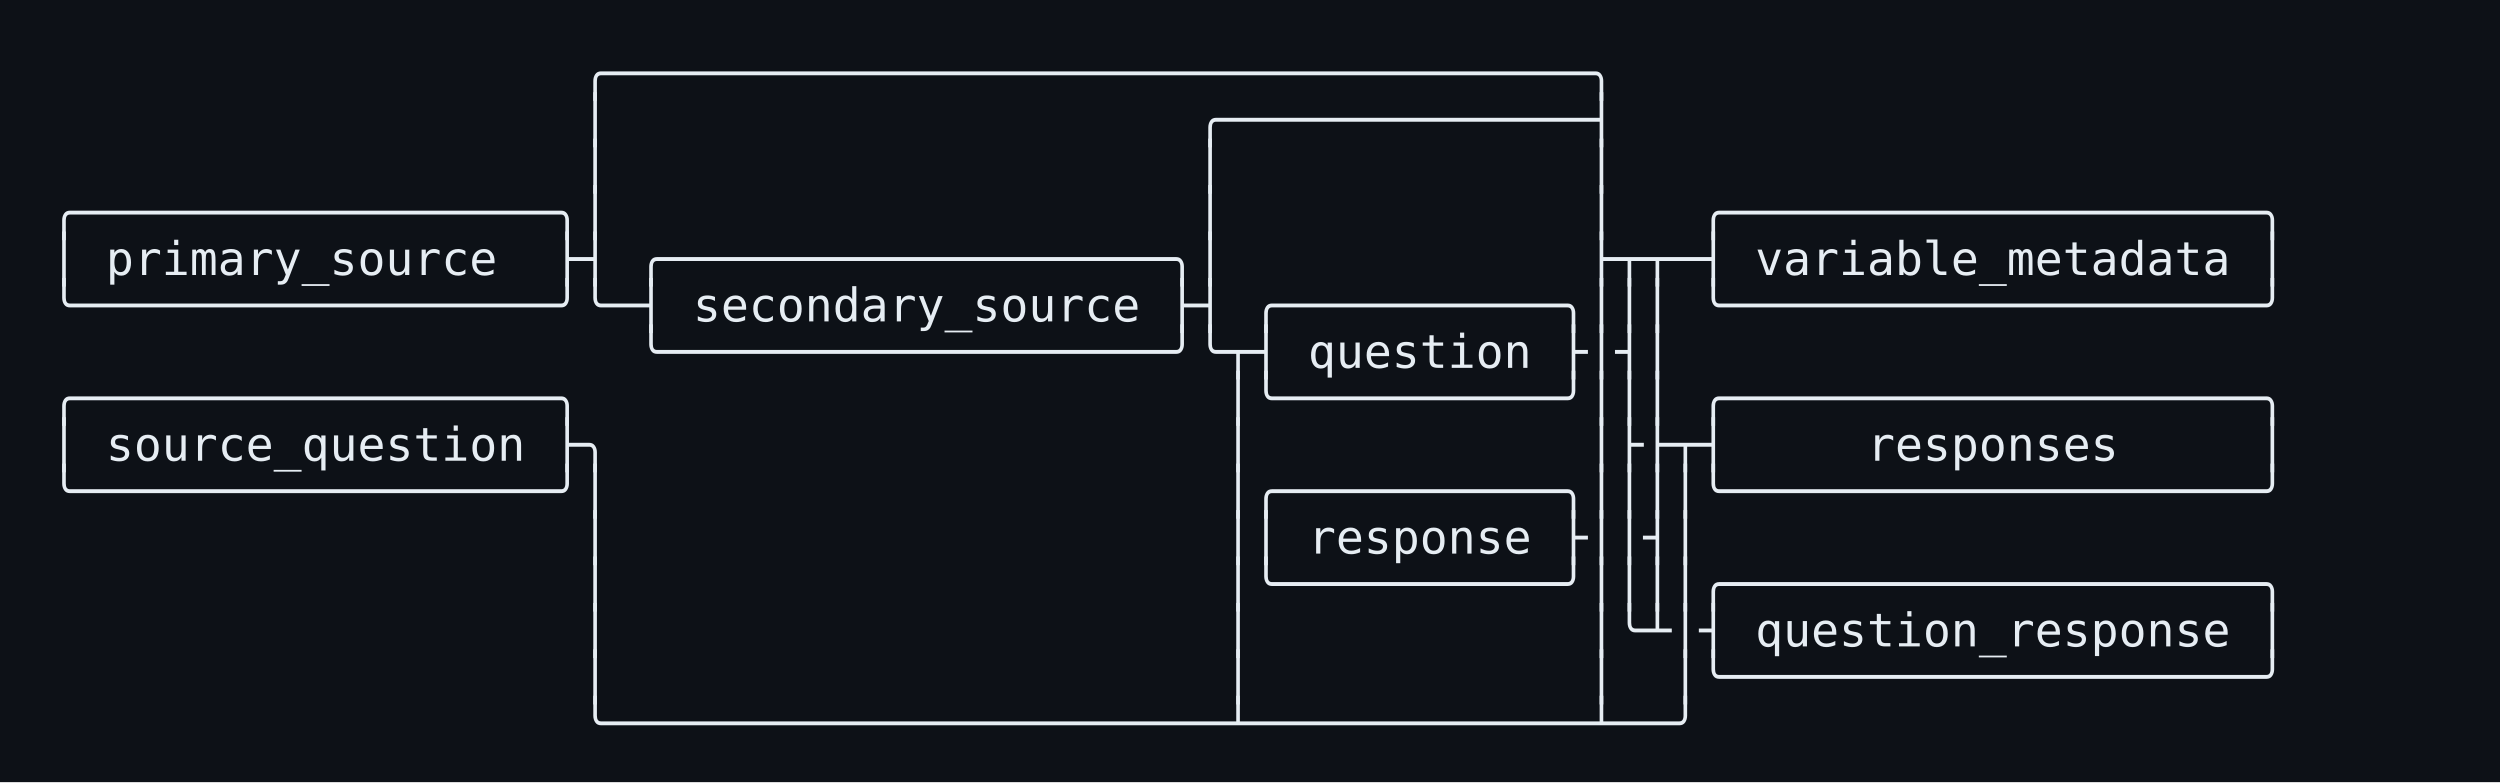
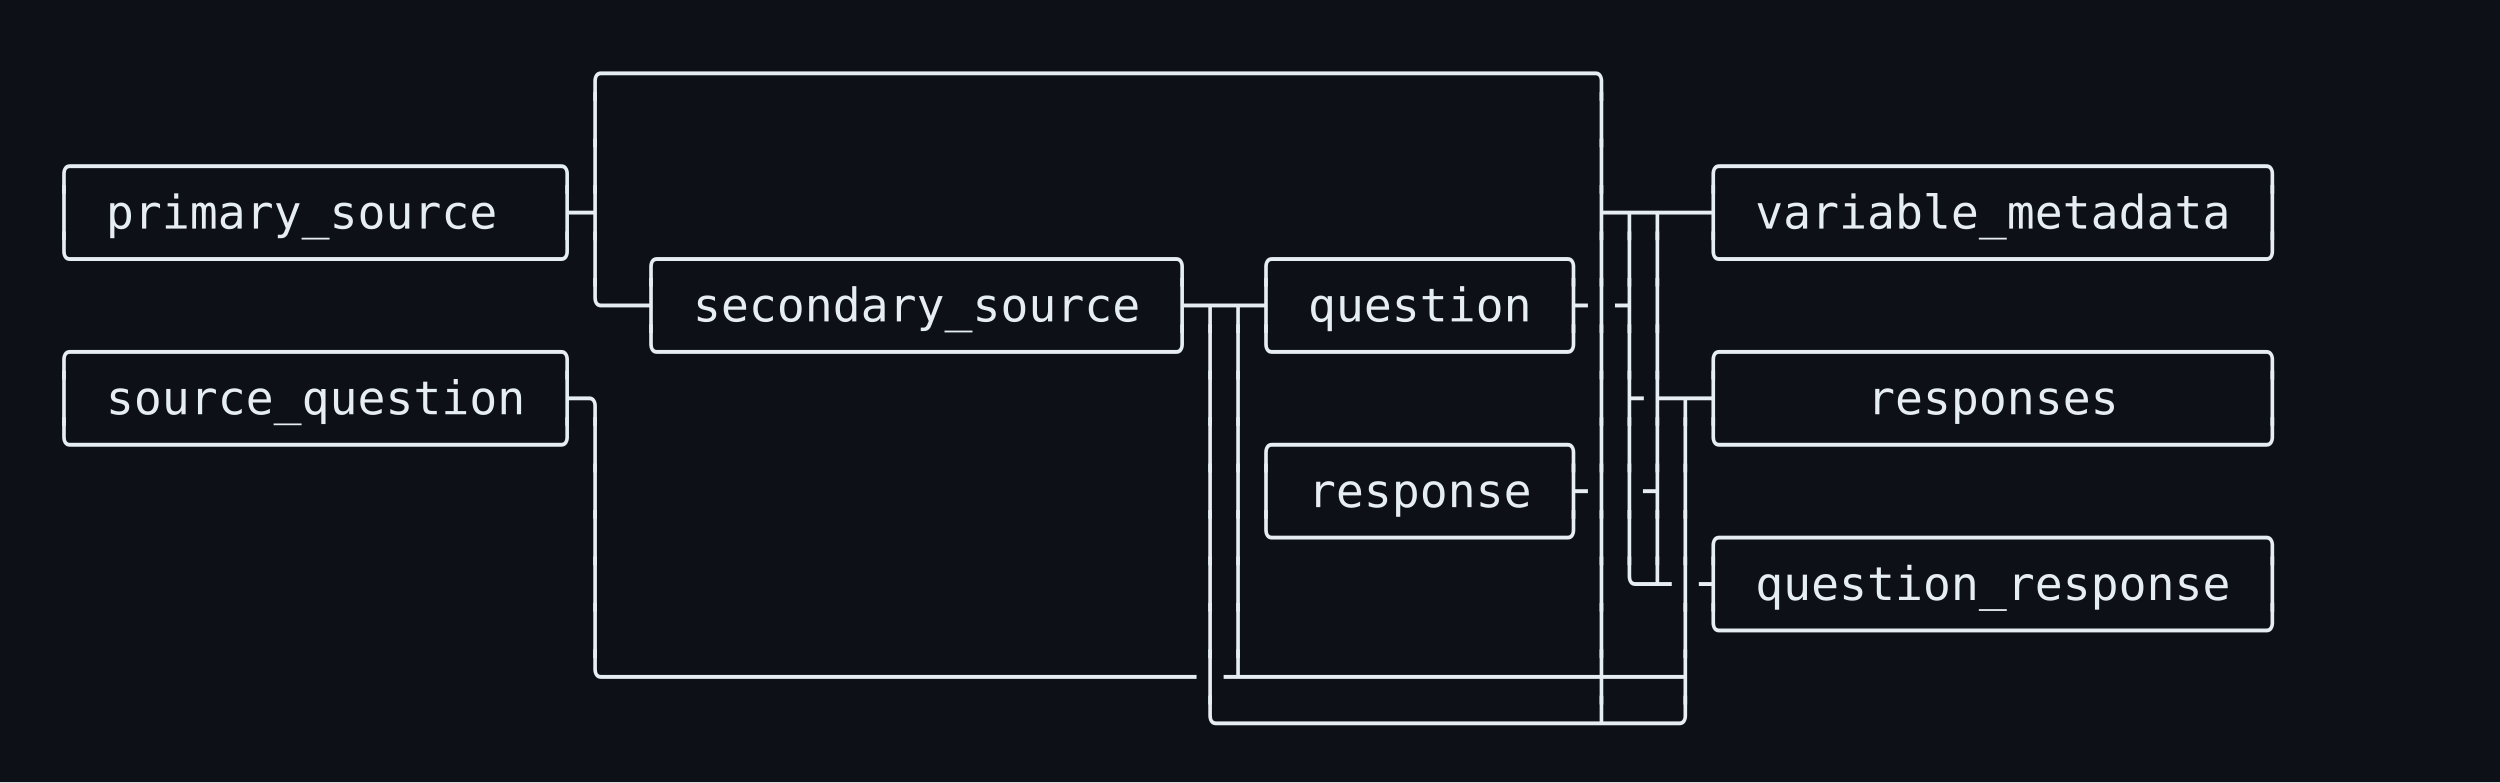
<svg xmlns="http://www.w3.org/2000/svg" width="700" height="219" viewBox="0 0 700 219">
  <rect width="700" height="219" fill="#0d1117" />
  <text font-family="ui-monospace, SFMono-Regular, 'SF Mono', Menlo, Consolas, 'DejaVu Sans Mono', monospace" font-size="13" fill="#e6edf3" xml:space="preserve">
    <tspan x="14" y="25">                   ╭───────────────────────────────────╮</tspan>
-     <tspan x="14" y="38">                   │                     ╭─────────────┤</tspan>
-     <tspan x="14" y="51">                   │                     │             │</tspan>
-     <tspan x="14" y="64">╭─────────────────╮│                     │             │   ╭───────────────────╮</tspan>
-     <tspan x="14" y="77">│ primary_source  ├┤ ╭──────────────────╮│             ├┬┬─┤ variable_metadata │</tspan>
-     <tspan x="14" y="90">╰─────────────────╯╰─┤ secondary_source ├┤ ╭──────────╮│││ ╰───────────────────╯</tspan>
-     <tspan x="14" y="103">                     ╰──────────────────╯╰┬┤ question ├│┤│</tspan>
-     <tspan x="14" y="116">╭─────────────────╮                       │╰──────────╯│││ ╭───────────────────╮</tspan>
-     <tspan x="14" y="129">│ source_question ├╮                      │            │├├┬┤     responses     │</tspan>
-     <tspan x="14" y="142">╰─────────────────╯│                      │╭──────────╮││││╰───────────────────╯</tspan>
-     <tspan x="14" y="155">                   │                      ││ response ├││┤│</tspan>
-     <tspan x="14" y="168">                   │                      │╰──────────╯││││╭───────────────────╮</tspan>
-     <tspan x="14" y="181">                   │                      │            │╰┴│┤ question_response │</tspan>
-     <tspan x="14" y="194">                   │                      │            │  │╰───────────────────╯</tspan>
-     <tspan x="14" y="207">                   ╰──────────────────────┴────────────┴──╯</tspan>
+     <tspan x="14" y="38">                   │                                   │</tspan>
+     <tspan x="14" y="51">╭─────────────────╮│                                   │   ╭───────────────────╮</tspan>
+     <tspan x="14" y="64">│ primary_source  ├┤                                   ├┬┬─┤ variable_metadata │</tspan>
+     <tspan x="14" y="77">╰─────────────────╯│ ╭──────────────────╮  ╭──────────╮│││ ╰───────────────────╯</tspan>
+     <tspan x="14" y="90">                   ╰─┤ secondary_source ├┬┬┤ question ├│┤│</tspan>
+     <tspan x="14" y="103">╭─────────────────╮  ╰──────────────────╯││╰──────────╯│││ ╭───────────────────╮</tspan>
+     <tspan x="14" y="116">│ source_question ├╮                     ││            │├├┬┤     responses     │</tspan>
+     <tspan x="14" y="129">╰─────────────────╯│                     ││╭──────────╮││││╰───────────────────╯</tspan>
+     <tspan x="14" y="142">                   │                     │││ response ├││┤│</tspan>
+     <tspan x="14" y="155">                   │                     ││╰──────────╯││││╭───────────────────╮</tspan>
+     <tspan x="14" y="168">                   │                     ││            │╰┴│┤ question_response │</tspan>
+     <tspan x="14" y="181">                   │                     ││            │  │╰───────────────────╯</tspan>
+     <tspan x="14" y="194">                   ╰─────────────────────│┴────────────┼──┤</tspan>
+     <tspan x="14" y="207">                                         ╰─────────────┴──╯</tspan>
  </text>
</svg>
